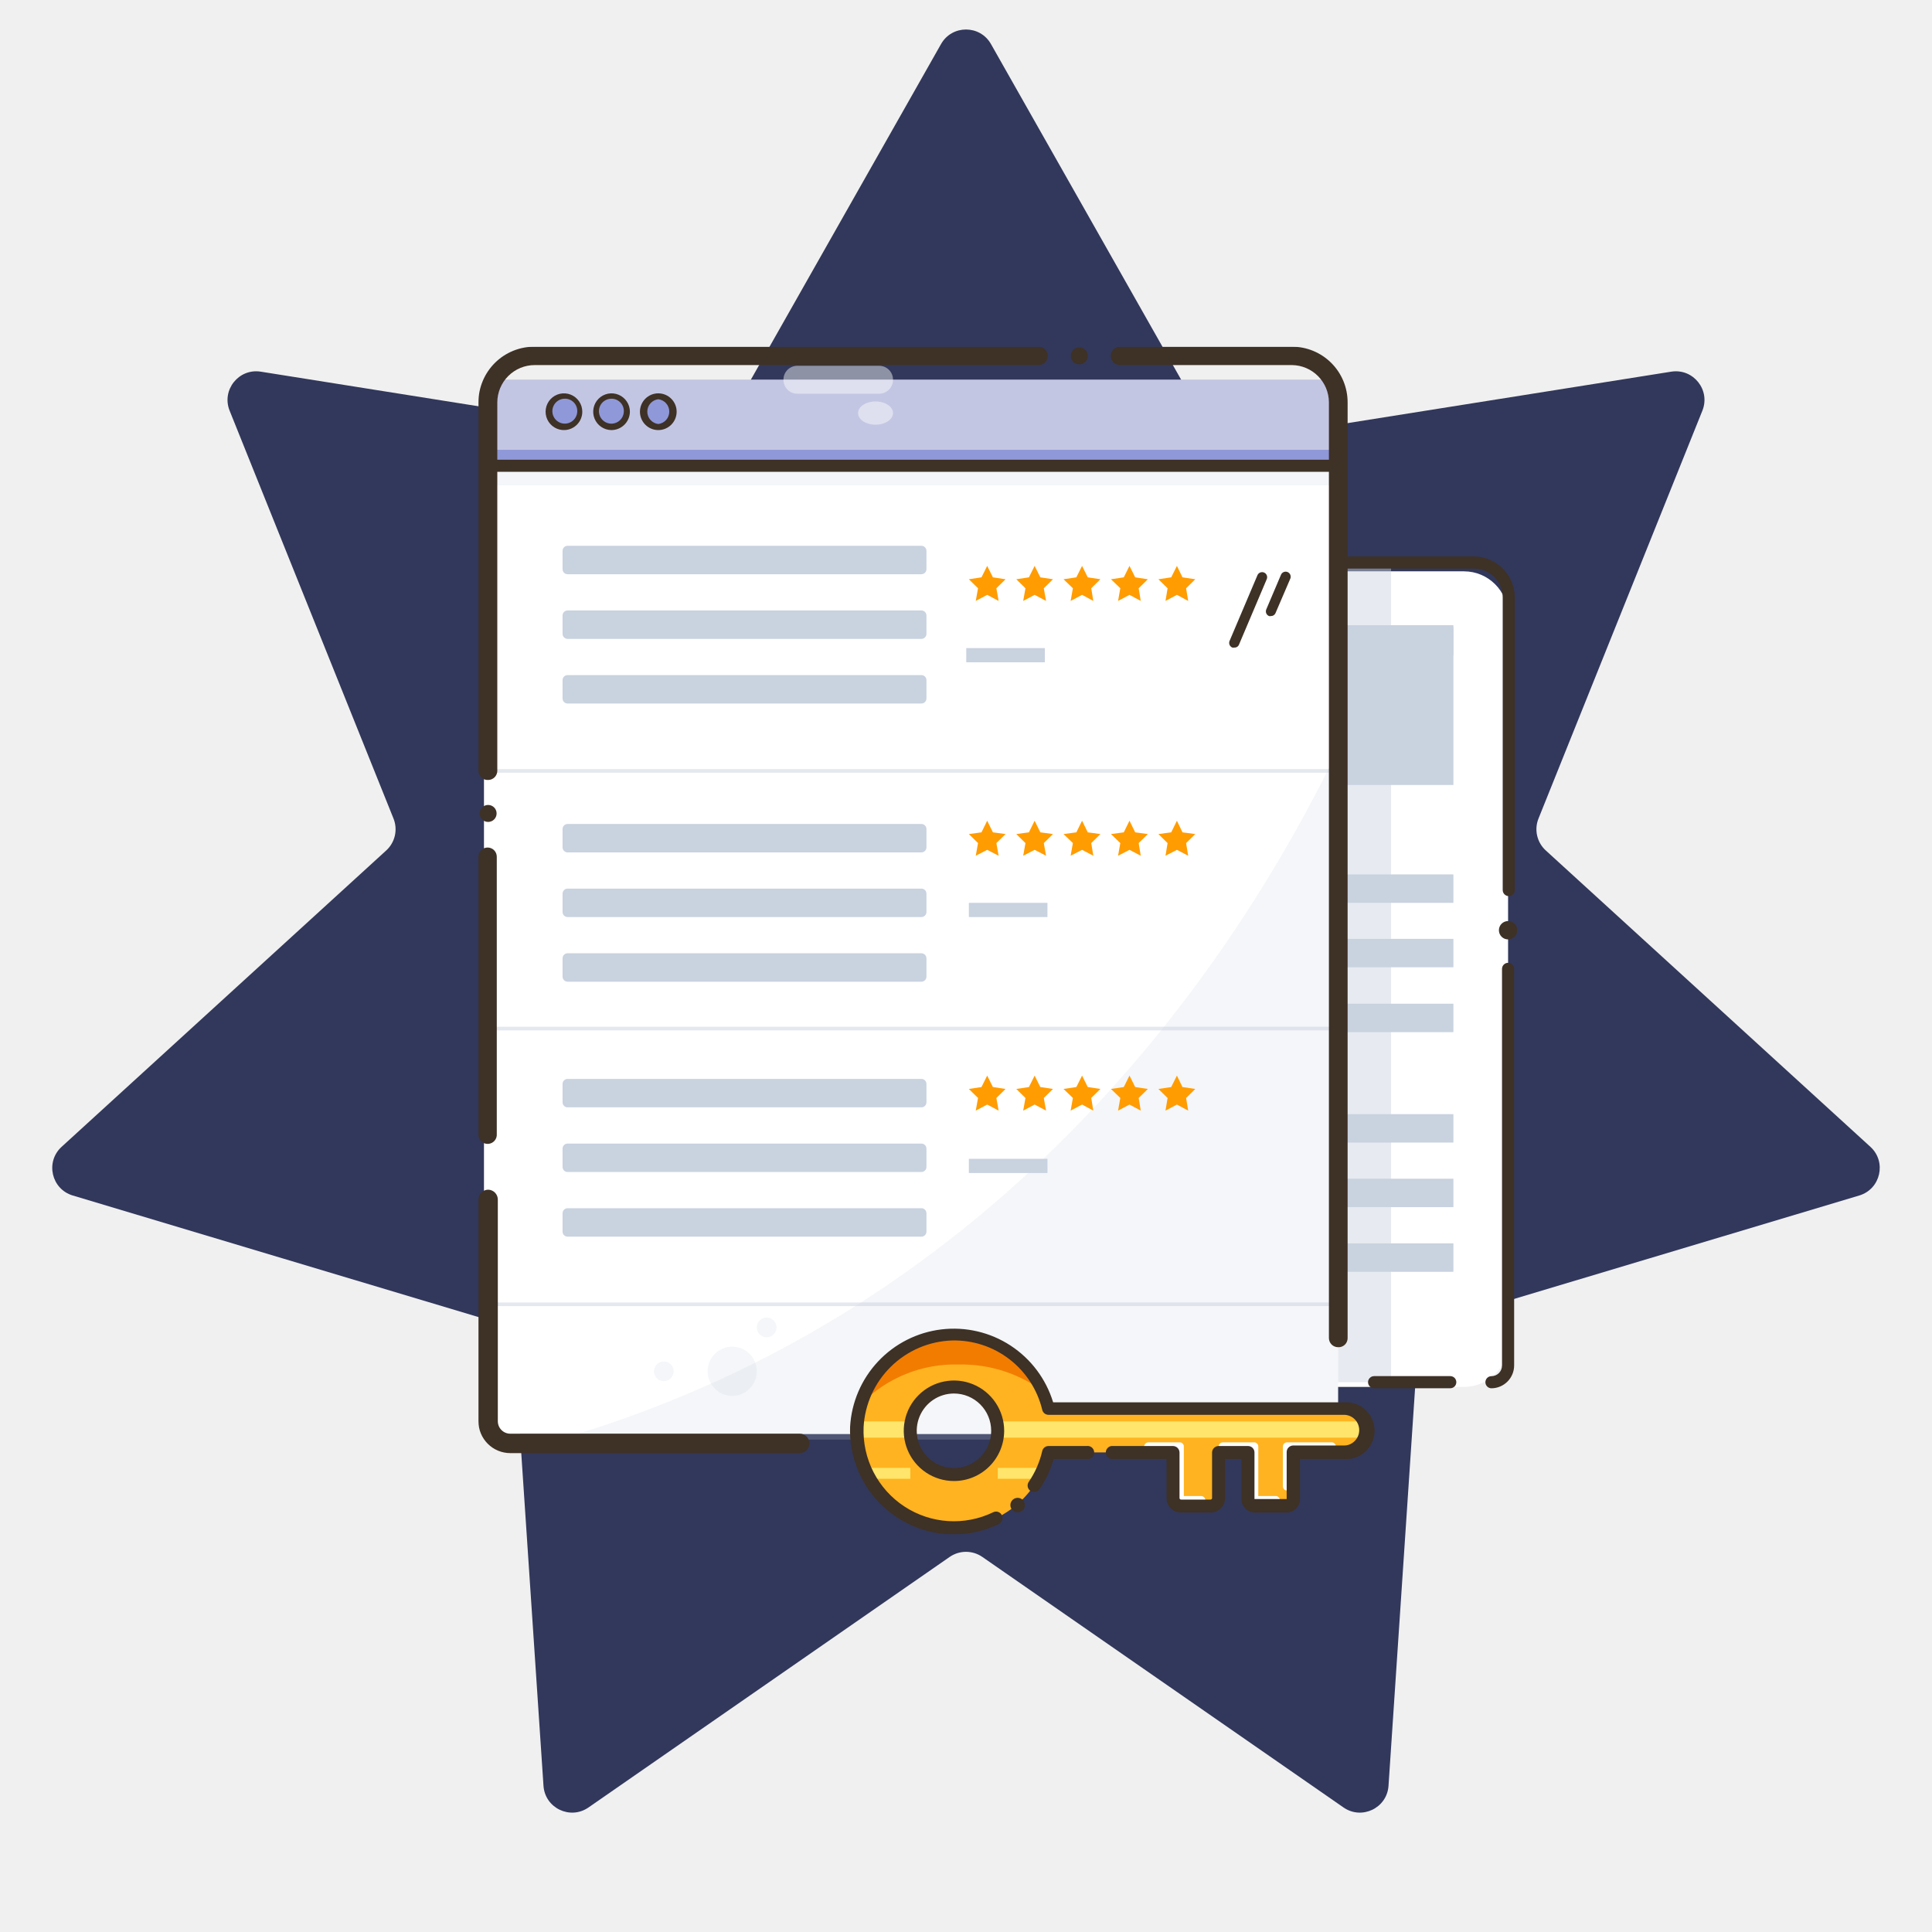
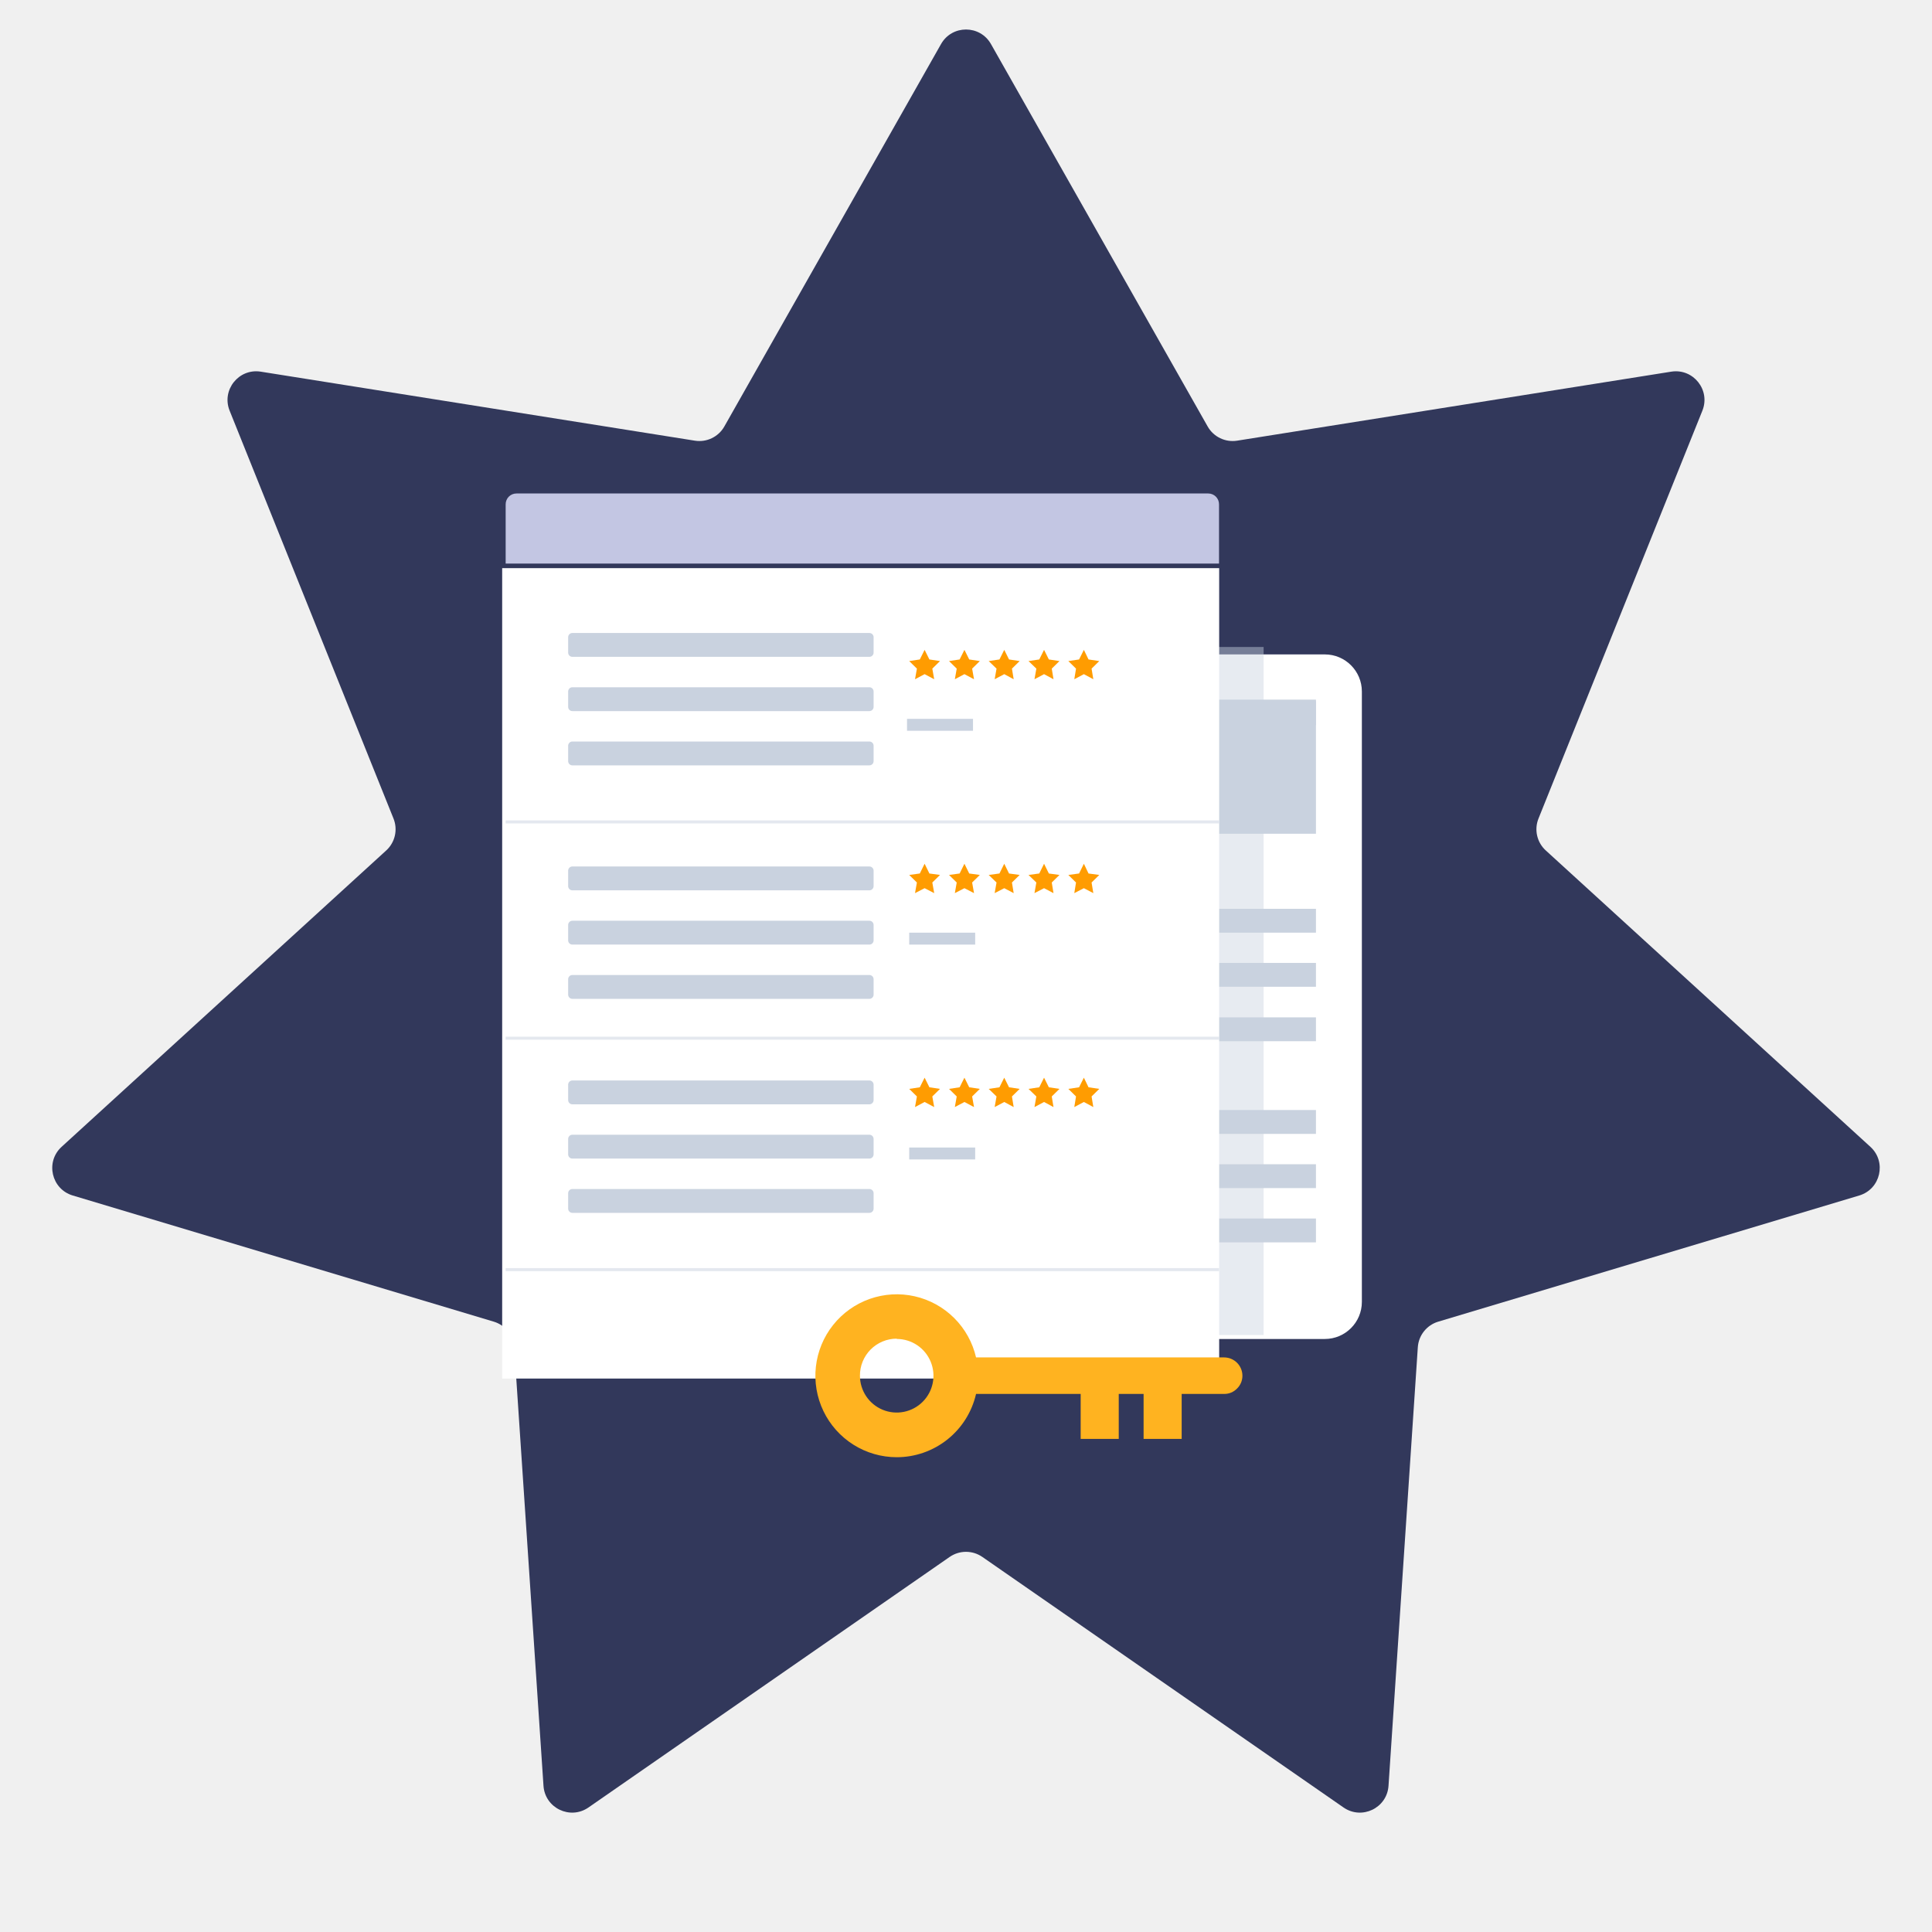
<svg xmlns="http://www.w3.org/2000/svg" width="404" height="404" viewBox="0 0 404 404" fill="none">
  <path d="M196.78 9.212C199.078 5.156 204.922 5.156 207.22 9.212L252.535 89.181C253.769 91.359 256.225 92.542 258.697 92.149L349.473 77.718C354.077 76.986 357.72 81.554 355.982 85.88L321.713 171.169C320.78 173.491 321.386 176.149 323.235 177.837L391.116 239.81C394.559 242.953 393.258 248.65 388.792 249.989L300.745 276.372C298.347 277.091 296.647 279.222 296.48 281.72L290.351 373.431C290.04 378.082 284.775 380.618 280.944 377.961L205.42 325.572C203.363 324.146 200.637 324.146 198.58 325.572L123.056 377.961C119.225 380.618 113.96 378.082 113.649 373.431L107.52 281.72C107.353 279.222 105.653 277.091 103.255 276.372L15.207 249.989C10.742 248.65 9.441 242.953 12.884 239.81L80.765 177.837C82.614 176.149 83.22 173.491 82.287 171.169L48.018 85.88C46.28 81.554 49.923 76.986 54.527 77.718L145.303 92.149C147.775 92.542 150.231 91.359 151.465 89.181L196.78 9.212Z" fill="#32385B" />
-   <g clip-path="url(#clip0_326_99)">
-     <mask id="mask0_326_99" style="mask-type:luminance" maskUnits="userSpaceOnUse" x="100" y="72" width="218" height="249">
-       <path d="M317.273 72.498H100.044V320.853H317.273V72.498Z" fill="white" />
-     </mask>
-     <g mask="url(#mask0_326_99)">
-       <path d="M306.124 119.47H278.504C273.406 119.47 269.273 123.607 269.273 128.711V280.775C269.273 285.879 273.406 290.017 278.504 290.017H306.124C311.222 290.017 315.355 285.879 315.355 280.775V128.711C315.355 123.607 311.222 119.47 306.124 119.47Z" fill="white" />
-       <path opacity="0.45" d="M290.885 186.11V117.615H156.949V289.032H290.885V186.11Z" fill="#C9D2DF" />
-       <path d="M227.827 238.919H303.917V232.976H227.827V238.919Z" fill="#C9D2DF" />
-       <path d="M227.827 252.424H303.917V246.481H227.827V252.424Z" fill="#C9D2DF" />
-       <path d="M227.827 265.945H303.917V260.002H227.827V265.945Z" fill="#C9D2DF" />
-       <path d="M227.827 188.792H303.917V182.848H227.827V188.792Z" fill="#C9D2DF" />
-       <path d="M227.827 202.268H303.917V196.325H227.827V202.268Z" fill="#C9D2DF" />
-       <path d="M227.827 215.83H303.917V209.887H227.827V215.83Z" fill="#C9D2DF" />
-       <path d="M227.827 137.08H303.917V131.137H227.827V137.08Z" fill="#C9D2DF" />
-       <path d="M227.827 164.147H303.917V130.734H227.827V164.147Z" fill="#C9D2DF" />
-       <path d="M311.879 290.304C311.543 290.304 311.221 290.17 310.983 289.933C310.745 289.694 310.612 289.372 310.612 289.036C310.612 288.699 310.745 288.376 310.983 288.139C311.221 287.901 311.543 287.767 311.879 287.767C312.172 287.767 312.462 287.709 312.733 287.596C313.002 287.482 313.248 287.316 313.453 287.107C313.659 286.897 313.82 286.65 313.93 286.377C314.038 286.105 314.092 285.814 314.087 285.52V202.603C314.087 202.266 314.22 201.943 314.458 201.706C314.695 201.467 315.018 201.334 315.354 201.334C315.69 201.334 316.012 201.467 316.25 201.706C316.487 201.943 316.621 202.266 316.621 202.603V285.52C316.621 286.783 316.123 287.994 315.234 288.89C314.346 289.786 313.14 290.294 311.879 290.304Z" fill="#3E3126" />
-       <path d="M303.265 290.297H287.337C287.001 290.297 286.679 290.163 286.441 289.925C286.204 289.688 286.07 289.364 286.07 289.028C286.07 288.692 286.204 288.369 286.441 288.131C286.679 287.894 287.001 287.76 287.337 287.76H303.265C303.601 287.76 303.923 287.894 304.161 288.131C304.398 288.369 304.531 288.692 304.531 289.028C304.531 289.364 304.398 289.688 304.161 289.925C303.923 290.163 303.601 290.297 303.265 290.297Z" fill="#3E3126" />
-       <path d="M270.178 290.309H184.893C183.633 290.3 182.427 289.791 181.538 288.895C180.65 287.999 180.151 286.787 180.151 285.525V124.944C180.161 122.669 181.068 120.49 182.675 118.882C184.281 117.273 186.458 116.365 188.731 116.355H308.187C310.459 116.365 312.635 117.273 314.242 118.882C315.849 120.49 316.756 122.669 316.765 124.944V186.118C316.765 186.455 316.632 186.777 316.395 187.015C316.157 187.253 315.835 187.387 315.499 187.387C315.163 187.387 314.841 187.253 314.603 187.015C314.365 186.777 314.232 186.455 314.232 186.118V124.944C314.232 123.339 313.595 121.8 312.462 120.665C311.327 119.53 309.79 118.892 308.187 118.892H188.731C187.127 118.892 185.59 119.53 184.456 120.665C183.322 121.8 182.686 123.339 182.686 124.944V285.525C182.68 285.818 182.734 286.11 182.843 286.382C182.952 286.654 183.113 286.903 183.319 287.112C183.525 287.321 183.77 287.487 184.04 287.6C184.311 287.714 184.601 287.772 184.893 287.772H270.178C270.514 287.772 270.836 287.906 271.074 288.143C271.311 288.382 271.445 288.704 271.445 289.04C271.445 289.377 271.311 289.7 271.074 289.937C270.836 290.175 270.514 290.309 270.178 290.309Z" fill="#3E3126" />
-       <path d="M279.808 97.981H101.204V299.875H279.808V97.981Z" fill="white" />
-       <path opacity="0.2" d="M279.808 156.715V295.733C279.808 296.431 279.669 297.122 279.402 297.766C279.134 298.41 278.741 298.995 278.247 299.487C277.752 299.978 277.166 300.368 276.52 300.632C275.875 300.895 275.184 301.028 274.486 301.024H116.841C211.392 273.554 259.5 198.826 279.808 156.715Z" fill="#C9D2DF" />
-       <path opacity="0.5" d="M279.771 160.82H102.071V161.581H279.771V160.82Z" fill="#C9D2DF" />
-       <path opacity="0.5" d="M279.771 214.699H102.071V215.46H279.771V214.699Z" fill="#C9D2DF" />
-       <path opacity="0.5" d="M279.771 272.359H102.071V273.119H279.771V272.359Z" fill="#C9D2DF" />
-       <path d="M104.786 79.377H277.092C277.803 79.377 278.484 79.66 278.987 80.163C279.489 80.666 279.771 81.348 279.771 82.059V96.845H102.072V82.095C102.067 81.737 102.134 81.381 102.268 81.049C102.403 80.717 102.603 80.416 102.856 80.162C103.109 79.909 103.41 79.709 103.742 79.574C104.073 79.439 104.429 79.372 104.786 79.377Z" fill="#C3C6E3" />
-       <path d="M118.072 89.311C119.852 89.311 121.294 87.867 121.294 86.086C121.294 84.304 119.852 82.86 118.072 82.86C116.293 82.86 114.851 84.304 114.851 86.086C114.851 87.867 116.293 89.311 118.072 89.311Z" fill="#57A8B2" />
-       <path d="M127.845 89.311C129.624 89.311 131.066 87.867 131.066 86.086C131.066 84.304 129.624 82.86 127.845 82.86C126.065 82.86 124.623 84.304 124.623 86.086C124.623 87.867 126.065 89.311 127.845 89.311Z" fill="#57A8B2" />
-       <path d="M137.654 89.311C139.434 89.311 140.876 87.867 140.876 86.086C140.876 84.304 139.434 82.86 137.654 82.86C135.875 82.86 134.433 84.304 134.433 86.086C134.433 87.867 135.875 89.311 137.654 89.311Z" fill="#57A8B2" />
-       <path opacity="0.2" d="M279.808 101.492H102.072C101.741 101.438 101.439 101.268 101.222 101.013C101.005 100.757 100.885 100.432 100.885 100.096C100.885 99.761 101.005 99.436 101.222 99.18C101.439 98.925 101.741 98.755 102.072 98.701H279.808C280.139 98.755 280.44 98.925 280.657 99.18C280.875 99.436 280.994 99.761 280.994 100.096C280.994 100.432 280.875 100.757 280.657 101.013C280.44 101.268 280.139 101.438 279.808 101.492Z" fill="#C9D2DF" />
-       <path d="M118.072 89.311C119.852 89.311 121.294 87.867 121.294 86.086C121.294 84.304 119.852 82.86 118.072 82.86C116.293 82.86 114.851 84.304 114.851 86.086C114.851 87.867 116.293 89.311 118.072 89.311Z" fill="#8F98D8" />
-       <path d="M127.845 89.311C129.624 89.311 131.066 87.867 131.066 86.086C131.066 84.304 129.624 82.86 127.845 82.86C126.065 82.86 124.623 84.304 124.623 86.086C124.623 87.867 126.065 89.311 127.845 89.311Z" fill="#8F98D8" />
-       <path d="M137.654 89.311C139.434 89.311 140.876 87.867 140.876 86.086C140.876 84.304 139.434 82.86 137.654 82.86C135.875 82.86 134.433 84.304 134.433 86.086C134.433 87.867 135.875 89.311 137.654 89.311Z" fill="#8F98D8" />
-       <path d="M118.143 89.928C117.376 89.971 116.614 89.784 115.955 89.389C115.297 88.994 114.771 88.41 114.447 87.713C114.123 87.016 114.015 86.238 114.138 85.479C114.261 84.72 114.608 84.016 115.135 83.456C115.662 82.897 116.344 82.509 117.094 82.342C117.843 82.176 118.626 82.238 119.34 82.521C120.054 82.805 120.666 83.296 121.098 83.931C121.53 84.567 121.762 85.317 121.763 86.086C121.765 87.069 121.39 88.014 120.717 88.728C120.044 89.443 119.123 89.872 118.143 89.928ZM118.143 83.368C117.626 83.361 117.119 83.508 116.685 83.79C116.252 84.073 115.912 84.478 115.71 84.954C115.507 85.43 115.45 85.956 115.546 86.464C115.643 86.972 115.888 87.441 116.251 87.809C116.614 88.178 117.078 88.43 117.585 88.534C118.092 88.637 118.617 88.588 119.096 88.391C119.574 88.195 119.983 87.861 120.271 87.431C120.559 87.001 120.713 86.495 120.713 85.978C120.718 85.637 120.655 85.298 120.528 84.982C120.401 84.665 120.213 84.377 119.973 84.135C119.734 83.892 119.449 83.699 119.135 83.567C118.821 83.436 118.484 83.368 118.143 83.368Z" fill="#3E3126" />
-       <path d="M127.844 89.934C127.087 89.927 126.349 89.695 125.722 89.269C125.096 88.842 124.61 88.24 124.325 87.537C124.04 86.835 123.97 86.064 124.122 85.321C124.274 84.578 124.642 83.897 125.18 83.363C125.718 82.83 126.402 82.468 127.145 82.322C127.888 82.177 128.658 82.255 129.357 82.547C130.056 82.839 130.653 83.331 131.073 83.962C131.493 84.593 131.718 85.334 131.718 86.092C131.708 87.114 131.296 88.091 130.57 88.811C129.845 89.53 128.865 89.934 127.844 89.934ZM127.844 83.374C127.329 83.374 126.825 83.527 126.396 83.814C125.968 84.101 125.634 84.508 125.436 84.985C125.239 85.462 125.188 85.986 125.288 86.493C125.389 86.999 125.637 87.464 126.001 87.829C126.366 88.194 126.83 88.442 127.336 88.543C127.841 88.643 128.365 88.592 128.842 88.394C129.318 88.197 129.725 87.862 130.011 87.433C130.298 87.004 130.451 86.5 130.451 85.984C130.455 85.64 130.391 85.298 130.262 84.979C130.133 84.66 129.941 84.371 129.698 84.128C129.455 83.884 129.166 83.692 128.847 83.563C128.529 83.433 128.188 83.369 127.844 83.374Z" fill="#3E3126" />
-       <path d="M137.655 89.934C136.637 89.934 135.661 89.529 134.942 88.809C134.222 88.088 133.818 87.111 133.818 86.092C133.818 85.074 134.222 84.097 134.942 83.376C135.661 82.656 136.637 82.251 137.655 82.251C138.673 82.251 139.649 82.656 140.368 83.376C141.088 84.097 141.492 85.074 141.492 86.092C141.492 87.111 141.088 88.088 140.368 88.809C139.649 89.529 138.673 89.934 137.655 89.934ZM137.655 83.483C137.021 83.558 136.437 83.864 136.013 84.341C135.589 84.819 135.355 85.435 135.355 86.074C135.355 86.713 135.589 87.33 136.013 87.807C136.437 88.285 137.021 88.59 137.655 88.665C138.289 88.59 138.873 88.285 139.297 87.807C139.721 87.33 139.955 86.713 139.955 86.074C139.955 85.435 139.721 84.819 139.297 84.341C138.873 83.864 138.289 83.558 137.655 83.483Z" fill="#3E3126" />
-       <path d="M218.487 135.521H202.053V138.493H218.487V135.521Z" fill="#C9D2DF" />
-       <path d="M219.029 188.792H202.595V191.764H219.029V188.792Z" fill="#C9D2DF" />
-       <path d="M219.029 242.317H202.595V245.289H219.029V242.317Z" fill="#C9D2DF" />
-       <path d="M192.677 172.301H118.687C118.108 172.301 117.638 172.772 117.638 173.352V177.194C117.638 177.774 118.108 178.244 118.687 178.244H192.677C193.257 178.244 193.728 177.774 193.728 177.194V173.352C193.728 172.772 193.257 172.301 192.677 172.301Z" fill="#C9D2DF" />
-       <path d="M192.677 185.819H118.687C118.108 185.819 117.638 186.289 117.638 186.869V190.711C117.638 191.291 118.108 191.762 118.687 191.762H192.677C193.257 191.762 193.728 191.291 193.728 190.711V186.869C193.728 186.289 193.257 185.819 192.677 185.819Z" fill="#C9D2DF" />
-       <path d="M192.677 199.339H118.687C118.108 199.339 117.638 199.81 117.638 200.39V204.231C117.638 204.812 118.108 205.283 118.687 205.283H192.677C193.257 205.283 193.728 204.812 193.728 204.231V200.39C193.728 199.81 193.257 199.339 192.677 199.339Z" fill="#C9D2DF" />
-       <path d="M192.677 114.132H118.687C118.108 114.132 117.638 114.602 117.638 115.183V119.024C117.638 119.605 118.108 120.075 118.687 120.075H192.677C193.257 120.075 193.728 119.605 193.728 119.024V115.183C193.728 114.602 193.257 114.132 192.677 114.132Z" fill="#C9D2DF" />
-       <path d="M192.677 127.652H118.687C118.108 127.652 117.638 128.123 117.638 128.703V132.545C117.638 133.125 118.108 133.596 118.687 133.596H192.677C193.257 133.596 193.728 133.125 193.728 132.545V128.703C193.728 128.123 193.257 127.652 192.677 127.652Z" fill="#C9D2DF" />
-       <path d="M192.677 141.17H118.687C118.108 141.17 117.638 141.64 117.638 142.221V146.062C117.638 146.643 118.108 147.113 118.687 147.113H192.677C193.257 147.113 193.728 146.643 193.728 146.062V142.221C193.728 141.64 193.257 141.17 192.677 141.17Z" fill="#C9D2DF" />
-       <path d="M192.677 225.612H118.687C118.108 225.612 117.638 226.083 117.638 226.664V230.505C117.638 231.086 118.108 231.556 118.687 231.556H192.677C193.257 231.556 193.728 231.086 193.728 230.505V226.664C193.728 226.083 193.257 225.612 192.677 225.612Z" fill="#C9D2DF" />
-       <path d="M192.677 239.133H118.687C118.108 239.133 117.638 239.603 117.638 240.184V244.025C117.638 244.606 118.108 245.076 118.687 245.076H192.677C193.257 245.076 193.728 244.606 193.728 244.025V240.184C193.728 239.603 193.257 239.133 192.677 239.133Z" fill="#C9D2DF" />
-       <path d="M192.677 252.653H118.687C118.108 252.653 117.638 253.124 117.638 253.704V257.546C117.638 258.126 118.108 258.597 118.687 258.597H192.677C193.257 258.597 193.728 258.126 193.728 257.546V253.704C193.728 253.124 193.257 252.653 192.677 252.653Z" fill="#C9D2DF" />
-       <path d="M206.432 118.336L207.626 120.728L210.269 121.126L208.351 123.011L208.821 125.657L206.432 124.388L204.043 125.657L204.514 123.011L202.595 121.126L205.237 120.728L206.432 118.336Z" fill="#FF9C01" />
-       <path d="M216.352 118.336L217.546 120.728L220.189 121.126L218.27 123.011L218.741 125.657L216.352 124.388L213.963 125.657L214.433 123.011L212.515 121.126L215.157 120.728L216.352 118.336Z" fill="#FF9C01" />
-       <path d="M226.27 118.336L227.464 120.728L230.107 121.126L228.188 123.011L228.623 125.657L226.27 124.388L223.881 125.657L224.351 123.011L222.396 121.126L225.075 120.728L226.27 118.336Z" fill="#FF9C01" />
-       <path d="M236.188 118.336L237.382 120.728L240.025 121.126L238.106 123.011L238.541 125.657L236.188 124.388L233.799 125.657L234.269 123.011L232.314 121.126L234.993 120.728L236.188 118.336Z" fill="#FF9C01" />
-       <path d="M246.107 118.336L247.265 120.728L249.944 121.126L248.025 123.011L248.46 125.657L246.107 124.388L243.718 125.657L244.152 123.011L242.234 121.126L244.912 120.728L246.107 118.336Z" fill="#FF9C01" />
-       <path d="M206.432 171.621L207.626 174.05L210.269 174.412L208.351 176.296L208.821 178.942L206.432 177.71L204.043 178.942L204.514 176.296L202.595 174.412L205.237 174.05L206.432 171.621Z" fill="#FF9C01" />
-       <path d="M216.352 171.621L217.546 174.05L220.189 174.412L218.27 176.296L218.741 178.942L216.352 177.71L213.963 178.942L214.433 176.296L212.515 174.412L215.157 174.05L216.352 171.621Z" fill="#FF9C01" />
-       <path d="M226.27 171.621L227.464 174.05L230.107 174.412L228.188 176.296L228.623 178.942L226.27 177.71L223.881 178.942L224.351 176.296L222.396 174.412L225.075 174.05L226.27 171.621Z" fill="#FF9C01" />
-       <path d="M236.188 171.621L237.382 174.05L240.025 174.412L238.106 176.296L238.541 178.942L236.188 177.71L233.799 178.942L234.269 176.296L232.314 174.412L234.993 174.05L236.188 171.621Z" fill="#FF9C01" />
-       <path d="M246.107 171.621L247.265 174.05L249.944 174.412L248.025 176.296L248.46 178.942L246.107 177.71L243.718 178.942L244.152 176.296L242.234 174.412L244.912 174.05L246.107 171.621Z" fill="#FF9C01" />
-       <path d="M206.432 224.921L207.626 227.313L210.269 227.711L208.351 229.596L208.821 232.241L206.432 230.973L204.043 232.241L204.514 229.596L202.595 227.711L205.237 227.313L206.432 224.921Z" fill="#FF9C01" />
-       <path d="M216.352 224.921L217.546 227.313L220.189 227.711L218.27 229.596L218.741 232.241L216.352 230.973L213.963 232.241L214.433 229.596L212.515 227.711L215.157 227.313L216.352 224.921Z" fill="#FF9C01" />
-       <path d="M226.27 224.921L227.464 227.313L230.107 227.711L228.188 229.596L228.623 232.241L226.27 230.973L223.881 232.241L224.351 229.596L222.396 227.711L225.075 227.313L226.27 224.921Z" fill="#FF9C01" />
-       <path d="M236.188 224.921L237.382 227.313L240.025 227.711L238.106 229.596L238.541 232.241L236.188 230.973L233.799 232.241L234.269 229.596L232.314 227.711L234.993 227.313L236.188 224.921Z" fill="#FF9C01" />
-       <path d="M246.107 224.921L247.265 227.313L249.944 227.711L248.025 229.596L248.46 232.241L246.107 230.973L243.718 232.241L244.152 229.596L242.234 227.711L244.912 227.313L246.107 224.921Z" fill="#FF9C01" />
-       <path opacity="0.45" d="M183.844 76.491H166.723C165.123 76.491 163.827 77.789 163.827 79.39V79.427C163.827 81.028 165.123 82.326 166.723 82.326H183.844C185.444 82.326 186.741 81.028 186.741 79.427V79.39C186.741 77.789 185.444 76.491 183.844 76.491Z" fill="white" />
-       <path opacity="0.45" d="M183.085 88.806C185.104 88.806 186.741 87.719 186.741 86.378C186.741 85.037 185.104 83.95 183.085 83.95C181.065 83.95 179.428 85.037 179.428 86.378C179.428 87.719 181.065 88.806 183.085 88.806Z" fill="white" />
-       <path d="M315.355 196.442C316.415 196.442 317.273 195.582 317.273 194.522C317.273 193.46 316.415 192.601 315.355 192.601C314.295 192.601 313.436 193.46 313.436 194.522C313.436 195.582 314.295 196.442 315.355 196.442Z" fill="#3E3126" />
-       <path d="M279.772 94.058H101.204V96.848H279.772V94.058Z" fill="#8F98D8" />
-       <path d="M279.807 98.663H102.071C101.735 98.663 101.413 98.529 101.175 98.291C100.938 98.053 100.804 97.731 100.804 97.394C100.804 97.058 100.938 96.735 101.175 96.498C101.413 96.26 101.735 96.126 102.071 96.126H279.807C280.143 96.126 280.465 96.26 280.703 96.498C280.941 96.735 281.074 97.058 281.074 97.394C281.074 97.731 280.941 98.053 280.703 98.291C280.465 98.529 280.143 98.663 279.807 98.663Z" fill="#3E3126" />
-       <path d="M102.071 239.197C101.798 239.213 101.524 239.171 101.268 239.072C101.012 238.973 100.781 238.821 100.589 238.625C100.396 238.43 100.249 238.195 100.155 237.937C100.061 237.68 100.023 237.404 100.044 237.131V179.147C100.044 178.637 100.246 178.148 100.606 177.788C100.966 177.428 101.454 177.226 101.963 177.226C102.472 177.226 102.96 177.428 103.319 177.788C103.679 178.148 103.881 178.637 103.881 179.147V237.131C103.901 237.386 103.87 237.643 103.789 237.886C103.708 238.129 103.579 238.353 103.411 238.545C103.242 238.738 103.037 238.895 102.807 239.006C102.577 239.118 102.327 239.183 102.071 239.197Z" fill="#3E3126" />
-       <path d="M167.229 303.859H106.705C105.83 303.859 104.964 303.687 104.156 303.352C103.348 303.017 102.613 302.526 101.995 301.906C101.376 301.287 100.886 300.552 100.551 299.743C100.216 298.934 100.044 298.067 100.044 297.191V250.84C100.044 250.298 100.256 249.778 100.635 249.392C101.015 249.006 101.53 248.784 102.071 248.774C102.612 248.784 103.128 249.006 103.507 249.392C103.886 249.778 104.098 250.298 104.098 250.84V297.191C104.098 297.883 104.373 298.547 104.862 299.036C105.35 299.526 106.013 299.8 106.705 299.8H167.229C167.767 299.8 168.282 300.014 168.662 300.395C169.042 300.775 169.256 301.292 169.256 301.83C169.256 302.368 169.042 302.884 168.662 303.265C168.282 303.646 167.767 303.859 167.229 303.859Z" fill="#3E3126" />
-       <path d="M275.175 303.495H222.397C221.955 303.495 221.532 303.319 221.22 303.007C220.907 302.694 220.732 302.27 220.732 301.828C220.732 301.386 220.907 300.962 221.22 300.649C221.532 300.337 221.955 300.161 222.397 300.161H275.175C275.616 300.161 276.04 300.337 276.352 300.649C276.664 300.962 276.84 301.386 276.84 301.828C276.84 302.27 276.664 302.694 276.352 303.007C276.04 303.319 275.616 303.495 275.175 303.495Z" fill="#3E3126" />
-       <path d="M279.808 281.714C279.299 281.714 278.811 281.511 278.451 281.151C278.092 280.79 277.889 280.302 277.889 279.793V84.095C277.871 82.05 277.053 80.094 275.613 78.644C274.172 77.195 272.221 76.368 270.179 76.34H234.198C233.688 76.34 233.201 76.137 232.841 75.777C232.481 75.417 232.279 74.928 232.279 74.419C232.279 73.909 232.481 73.421 232.841 73.061C233.201 72.7 233.688 72.498 234.198 72.498L270.179 72.498C273.261 72.498 276.216 73.724 278.396 75.905C280.575 78.087 281.799 81.046 281.799 84.131V279.829C281.799 280.086 281.747 280.34 281.646 280.576C281.544 280.812 281.396 281.025 281.209 281.201C281.024 281.378 280.803 281.514 280.561 281.603C280.321 281.69 280.064 281.728 279.808 281.714Z" fill="#3E3126" />
-       <path d="M102.071 163.1C101.81 163.114 101.549 163.076 101.303 162.986C101.058 162.896 100.834 162.757 100.644 162.577C100.454 162.397 100.303 162.18 100.2 161.939C100.097 161.699 100.044 161.44 100.044 161.179V84.132C100.049 82.593 100.357 81.071 100.952 79.652C101.547 78.233 102.416 76.946 103.509 75.865C104.602 74.784 105.899 73.93 107.323 73.352C108.747 72.774 110.272 72.484 111.809 72.499H217.183C217.692 72.499 218.18 72.701 218.54 73.061C218.9 73.421 219.102 73.91 219.102 74.419C219.102 74.929 218.9 75.417 218.54 75.778C218.18 76.138 217.692 76.34 217.183 76.34H111.809C109.741 76.34 107.758 77.16 106.292 78.62C104.827 80.08 103.999 82.062 103.99 84.132V161.179C103.99 161.688 103.787 162.176 103.428 162.537C103.068 162.897 102.58 163.1 102.071 163.1Z" fill="#3E3126" />
-       <path opacity="0.2" d="M153.112 291.894C155.951 291.894 158.253 289.59 158.253 286.748C158.253 283.906 155.951 281.602 153.112 281.602C150.274 281.602 147.972 283.906 147.972 286.748C147.972 289.59 150.274 291.894 153.112 291.894Z" fill="#C9D2DF" />
-       <path opacity="0.2" d="M160.315 279.645C161.455 279.645 162.379 278.72 162.379 277.579C162.379 276.439 161.455 275.514 160.315 275.514C159.176 275.514 158.252 276.439 158.252 277.579C158.252 278.72 159.176 279.645 160.315 279.645Z" fill="#C9D2DF" />
-       <path opacity="0.2" d="M138.813 288.818C139.953 288.818 140.877 287.893 140.877 286.752C140.877 285.611 139.953 284.687 138.813 284.687C137.674 284.687 136.75 285.611 136.75 286.752C136.75 287.893 137.674 288.818 138.813 288.818Z" fill="#C9D2DF" />
-       <path d="M199.482 319.472C204.072 319.473 208.527 317.914 212.118 315.05C215.708 312.187 218.222 308.187 219.246 303.707H245.309V314.906H254.793V303.707H260.983V314.906H270.467V303.707H281.038C281.638 303.717 282.233 303.603 282.787 303.372C283.341 303.141 283.842 302.799 284.259 302.366C284.685 301.952 285.023 301.457 285.253 300.908C285.483 300.361 285.601 299.772 285.598 299.177C285.598 297.966 285.118 296.805 284.263 295.949C283.407 295.092 282.247 294.611 281.038 294.611H219.246C218.388 290.891 216.5 287.49 213.798 284.796C211.096 282.103 207.689 280.227 203.971 279.384C200.252 278.541 196.371 278.765 192.773 280.031C189.176 281.297 186.008 283.553 183.634 286.539C181.259 289.526 179.774 293.123 179.349 296.916C178.925 300.71 179.577 304.547 181.232 307.986C182.887 311.425 185.477 314.327 188.705 316.359C191.933 318.391 195.669 319.469 199.482 319.472ZM199.482 290.009C201.293 290.009 203.063 290.546 204.57 291.554C206.076 292.562 207.25 293.993 207.943 295.669C208.636 297.344 208.818 299.188 208.464 300.966C208.11 302.745 207.238 304.379 205.957 305.661C204.676 306.943 203.045 307.817 201.268 308.17C199.491 308.524 197.65 308.342 195.977 307.649C194.304 306.954 192.873 305.779 191.867 304.271C190.861 302.764 190.324 300.991 190.324 299.177C190.314 297.968 190.544 296.768 190.999 295.646C191.455 294.526 192.128 293.507 192.98 292.647C193.831 291.788 194.844 291.107 195.96 290.641C197.076 290.176 198.273 289.936 199.482 289.936V290.009Z" fill="#FFB320" />
-       <path d="M208.605 300.627H285.31V298.344H208.605V300.627Z" fill="#FFE56B" />
-       <path d="M179.066 300.627H190.36V298.344H179.066V300.627Z" fill="#FFE56B" />
-       <path d="M208.605 299.511H285.31V297.227H208.605V299.511Z" fill="#FFE56B" />
-       <path d="M179.066 299.511H190.36V297.227H179.066V299.511Z" fill="#FFE56B" />
-       <path d="M208.64 306.94H218.233L217.111 309.223H208.64V306.94Z" fill="#FFE56B" />
-       <path d="M180.731 306.94H190.36V309.223H181.383L180.731 306.94Z" fill="#FFE56B" />
-       <path d="M180.081 293.561C181.106 289.311 183.476 285.507 186.836 282.714C190.195 279.921 194.366 278.289 198.727 278.061C203.088 277.833 207.406 279.021 211.039 281.448C214.671 283.875 217.423 287.412 218.885 291.532C213.674 287.392 207.184 285.2 200.533 285.335C196.741 285.218 192.967 285.889 189.446 287.305C185.927 288.72 182.738 290.851 180.081 293.561Z" fill="#F27C00" />
-       <path d="M269.129 311.68C268.899 311.68 268.678 311.588 268.515 311.425C268.352 311.263 268.261 311.041 268.261 310.81V302.475C268.261 302.361 268.283 302.248 268.327 302.143C268.37 302.037 268.435 301.941 268.515 301.86C268.596 301.78 268.692 301.715 268.797 301.672C268.902 301.628 269.015 301.606 269.129 301.606H278.469C278.699 301.606 278.92 301.697 279.083 301.86C279.246 302.023 279.338 302.245 279.338 302.475C279.338 302.706 279.246 302.927 279.083 303.09C278.92 303.253 278.699 303.345 278.469 303.345H270.179V310.955C270.135 311.191 270 311.398 269.803 311.534C269.607 311.67 269.364 311.722 269.129 311.68Z" fill="white" />
-       <path d="M266.559 314.579H262.323C262.093 314.579 261.872 314.488 261.709 314.325C261.547 314.161 261.455 313.94 261.455 313.71V303.345H255.7C255.469 303.345 255.248 303.253 255.085 303.09C254.922 302.927 254.831 302.706 254.831 302.475C254.831 302.245 254.922 302.023 255.085 301.86C255.248 301.697 255.469 301.606 255.7 301.606H262.252C262.365 301.606 262.479 301.628 262.584 301.672C262.689 301.715 262.785 301.78 262.866 301.86C262.946 301.941 263.01 302.037 263.054 302.143C263.097 302.248 263.12 302.361 263.12 302.475V312.84H266.74C266.857 312.835 266.974 312.854 267.084 312.895C267.193 312.937 267.293 313 267.378 313.081C267.463 313.162 267.53 313.26 267.576 313.368C267.621 313.476 267.645 313.592 267.645 313.71C267.642 313.843 267.611 313.973 267.552 314.092C267.493 314.212 267.409 314.316 267.305 314.399C267.202 314.482 267.081 314.542 266.952 314.572C266.824 314.604 266.689 314.606 266.559 314.579Z" fill="white" />
-       <path d="M251.101 314.579H246.685C246.454 314.579 246.233 314.488 246.071 314.325C245.908 314.161 245.816 313.94 245.816 313.71V303.345H240.133C239.902 303.345 239.681 303.253 239.519 303.09C239.356 302.927 239.264 302.706 239.264 302.475C239.264 302.245 239.356 302.023 239.519 301.86C239.681 301.697 239.902 301.606 240.133 301.606H246.685C246.915 301.606 247.136 301.697 247.299 301.86C247.462 302.023 247.553 302.245 247.553 302.475V312.84H251.173C251.404 312.84 251.625 312.931 251.788 313.095C251.951 313.258 252.042 313.479 252.042 313.71C252.043 313.83 252.018 313.95 251.97 314.06C251.922 314.17 251.851 314.27 251.763 314.352C251.674 314.434 251.57 314.496 251.456 314.535C251.342 314.575 251.221 314.59 251.101 314.579Z" fill="white" />
-       <path d="M199.482 320.86C196.565 320.861 193.677 320.275 190.991 319.135C188.305 317.995 185.876 316.324 183.849 314.224C181.822 312.124 180.238 309.636 179.192 306.909C178.147 304.183 177.66 301.273 177.763 298.354C178.051 293.256 180.121 288.421 183.612 284.699C187.103 280.976 191.791 278.602 196.856 277.992C201.919 277.383 207.036 278.577 211.309 281.365C215.581 284.155 218.737 288.36 220.223 293.244H281.038C281.854 293.18 282.674 293.286 283.448 293.554C284.221 293.824 284.931 294.25 285.532 294.806C286.133 295.363 286.612 296.038 286.94 296.788C287.269 297.539 287.438 298.35 287.438 299.17C287.438 299.989 287.269 300.8 286.94 301.551C286.612 302.302 286.133 302.977 285.532 303.533C284.931 304.09 284.221 304.516 283.448 304.784C282.674 305.053 281.854 305.158 281.038 305.095H271.843V313.466C271.843 314.209 271.551 314.923 271.029 315.452C270.507 315.982 269.799 316.283 269.056 316.293H262.432C261.682 316.293 260.965 315.995 260.435 315.465C259.905 314.935 259.608 314.216 259.608 313.466V305.095H256.17V313.285C256.17 314.083 255.853 314.848 255.289 315.412C254.726 315.976 253.962 316.293 253.165 316.293H246.939C246.142 316.293 245.377 315.976 244.814 315.412C244.251 314.848 243.934 314.083 243.934 313.285V305.095H232.387C232.064 305.042 231.772 304.876 231.561 304.627C231.35 304.378 231.234 304.063 231.234 303.736C231.234 303.409 231.35 303.093 231.561 302.844C231.772 302.595 232.064 302.43 232.387 302.377H245.31C245.668 302.386 246.009 302.536 246.259 302.793C246.509 303.05 246.649 303.395 246.649 303.754V313.285C246.657 313.36 246.69 313.429 246.742 313.481C246.796 313.534 246.864 313.567 246.939 313.575H253.165C253.239 313.567 253.308 313.534 253.361 313.481C253.413 313.429 253.446 313.36 253.455 313.285V303.754C253.454 303.395 253.594 303.05 253.844 302.793C254.094 302.536 254.435 302.386 254.793 302.377H260.984C261.163 302.377 261.34 302.413 261.505 302.482C261.67 302.552 261.819 302.654 261.944 302.782C262.069 302.911 262.166 303.063 262.232 303.229C262.297 303.397 262.328 303.574 262.323 303.754V313.466H269.056V303.645C269.056 303.286 269.196 302.941 269.446 302.684C269.696 302.427 270.037 302.278 270.396 302.268H281.038C281.456 302.272 281.871 302.191 282.257 302.029C282.643 301.867 282.992 301.627 283.282 301.326C283.58 301.033 283.817 300.683 283.978 300.297C284.14 299.911 284.223 299.497 284.223 299.079C284.228 298.657 284.149 298.238 283.991 297.847C283.833 297.456 283.599 297.1 283.303 296.8C283.007 296.5 282.654 296.262 282.265 296.1C281.876 295.937 281.459 295.853 281.038 295.853H219.247C218.942 295.852 218.647 295.748 218.411 295.557C218.174 295.366 218.009 295.1 217.943 294.802C216.927 290.593 214.502 286.858 211.07 284.221C207.639 281.583 203.408 280.202 199.083 280.306C194.295 280.462 189.739 282.41 186.314 285.765C182.89 289.119 180.846 293.637 180.586 298.426C180.454 301.693 181.169 304.938 182.662 307.845C184.156 310.752 186.377 313.222 189.107 315.014C191.838 316.806 194.986 317.86 198.244 318.071C201.502 318.282 204.76 317.645 207.699 316.221C207.86 316.141 208.036 316.096 208.215 316.086C208.394 316.076 208.573 316.102 208.742 316.163C208.911 316.224 209.066 316.318 209.198 316.44C209.329 316.562 209.435 316.709 209.509 316.873C209.661 317.196 209.682 317.566 209.567 317.903C209.452 318.241 209.211 318.522 208.893 318.685C205.959 320.107 202.742 320.851 199.482 320.86ZM216.242 311.98C215.973 311.982 215.709 311.906 215.482 311.763C215.333 311.665 215.205 311.537 215.105 311.389C215.006 311.239 214.938 311.073 214.905 310.897C214.871 310.721 214.872 310.541 214.909 310.366C214.947 310.191 215.018 310.025 215.12 309.878C216.453 307.922 217.41 305.735 217.943 303.427C218.009 303.13 218.174 302.864 218.411 302.674C218.647 302.482 218.942 302.378 219.247 302.377H227.21C227.407 302.344 227.609 302.356 227.801 302.409C227.993 302.462 228.171 302.557 228.323 302.686C228.475 302.815 228.597 302.977 228.681 303.157C228.764 303.339 228.808 303.536 228.808 303.736C228.808 303.935 228.764 304.132 228.681 304.314C228.597 304.495 228.475 304.656 228.323 304.786C228.171 304.915 227.993 305.009 227.801 305.062C227.609 305.116 227.407 305.127 227.21 305.095H220.332C219.688 307.343 218.686 309.472 217.364 311.401C217.241 311.584 217.074 311.734 216.878 311.836C216.682 311.937 216.463 311.987 216.242 311.98ZM199.482 309.697C197.405 309.697 195.376 309.081 193.65 307.926C191.923 306.772 190.578 305.13 189.784 303.209C188.989 301.289 188.781 299.176 189.186 297.137C189.591 295.099 190.591 293.226 192.059 291.756C193.527 290.287 195.398 289.285 197.434 288.88C199.47 288.475 201.581 288.682 203.499 289.478C205.417 290.273 207.057 291.62 208.21 293.349C209.364 295.077 209.98 297.109 209.98 299.188C209.98 301.975 208.873 304.648 206.905 306.619C204.937 308.59 202.266 309.697 199.482 309.697ZM199.482 291.396C197.943 291.396 196.438 291.853 195.158 292.709C193.878 293.565 192.881 294.782 192.292 296.206C191.703 297.63 191.549 299.196 191.849 300.708C192.149 302.219 192.89 303.607 193.979 304.697C195.067 305.787 196.454 306.529 197.964 306.829C199.473 307.13 201.038 306.976 202.461 306.386C203.882 305.797 205.098 304.798 205.953 303.517C206.808 302.235 207.265 300.729 207.265 299.188C207.265 297.121 206.445 295.139 204.985 293.678C203.526 292.217 201.546 291.396 199.482 291.396Z" fill="#3E3126" />
-       <path d="M212.803 316.257C213.643 316.257 214.323 315.575 214.323 314.735C214.323 313.894 213.643 313.213 212.803 313.213C211.963 313.213 211.282 313.894 211.282 314.735C211.282 315.575 211.963 316.257 212.803 316.257Z" fill="#3E3126" />
-       <path d="M102.072 171.874C103.052 171.874 103.846 171.079 103.846 170.098C103.846 169.118 103.052 168.323 102.072 168.323C101.092 168.323 100.298 169.118 100.298 170.098C100.298 171.079 101.092 171.874 102.072 171.874Z" fill="#3E3126" />
-       <path d="M225.69 76.19C226.67 76.19 227.464 75.395 227.464 74.414C227.464 73.434 226.67 72.639 225.69 72.639C224.711 72.639 223.917 73.434 223.917 74.414C223.917 75.395 224.711 76.19 225.69 76.19Z" fill="#3E3126" />
-       <path d="M258.125 135.41C257.982 135.445 257.833 135.445 257.69 135.41C257.561 135.358 257.445 135.281 257.345 135.184C257.246 135.086 257.167 134.97 257.113 134.842C257.059 134.714 257.032 134.577 257.032 134.438C257.031 134.299 257.058 134.161 257.111 134.033L262.939 120.298C263.044 120.038 263.249 119.831 263.507 119.722C263.765 119.614 264.056 119.612 264.315 119.718C264.574 119.823 264.781 120.028 264.889 120.286C264.998 120.545 265 120.835 264.894 121.095L259.102 134.757C259.032 134.958 258.899 135.129 258.722 135.247C258.546 135.365 258.336 135.422 258.125 135.41Z" fill="#3E3126" />
-       <path d="M265.763 128.823C265.632 128.855 265.496 128.855 265.365 128.823C265.236 128.771 265.119 128.695 265.02 128.597C264.921 128.5 264.842 128.384 264.788 128.256C264.735 128.128 264.707 127.99 264.706 127.851C264.705 127.712 264.733 127.575 264.785 127.446L267.863 120.198C267.915 120.069 267.992 119.953 268.089 119.854C268.187 119.755 268.303 119.677 268.431 119.623C268.558 119.569 268.695 119.541 268.834 119.54C268.972 119.539 269.11 119.566 269.238 119.618C269.366 119.67 269.483 119.748 269.582 119.845C269.68 119.943 269.759 120.059 269.813 120.187C269.866 120.315 269.895 120.452 269.895 120.591C269.896 120.729 269.87 120.867 269.817 120.995L266.704 128.243C266.62 128.421 266.487 128.57 266.32 128.673C266.153 128.776 265.959 128.828 265.763 128.823Z" fill="#3E3126" />
-     </g>
+   <mask id="mask0_326_99" style="mask-type:luminance" maskUnits="userSpaceOnUse" x="104" y="97" width="183" height="209">
+     <path d="M286.39 97.418H104.037V305.877H286.39V97.418Z" fill="white" />
+   </mask>
+   <g mask="url(#mask0_326_99)">
+     <path d="M277.03 136.844H253.844C249.565 136.844 246.096 140.317 246.096 144.601V272.237C246.096 276.521 249.565 279.994 253.844 279.994H277.03C281.31 279.994 284.779 276.521 284.779 272.237V144.601C284.779 140.317 281.31 136.844 277.03 136.844Z" fill="white" />
+     <path opacity="0.45" d="M264.238 192.779V135.287H151.806V279.167H264.238V192.779Z" fill="#C9D2DF" />
+     <path d="M211.304 237.105H275.178V232.116H211.304V237.105Z" fill="#C9D2DF" />
+     <path d="M211.304 248.441H275.178V243.452H211.304V248.441Z" fill="#C9D2DF" />
+     <path d="M211.304 259.79H275.178V254.801H211.304V259.79Z" fill="#C9D2DF" />
+     <path d="M211.304 195.03H275.178V190.042H211.304V195.03Z" fill="#C9D2DF" />
+     <path d="M211.304 206.342H275.178V201.353H211.304V206.342Z" fill="#C9D2DF" />
+     <path d="M211.304 217.725H275.178V212.736H211.304V217.725Z" fill="#C9D2DF" />
+     <path d="M211.304 151.625H275.178V146.637H211.304V151.625Z" fill="#C9D2DF" />
+     <path d="M211.304 174.344H275.178V146.299H211.304V174.344Z" fill="#C9D2DF" />
+     <path d="M254.94 118.807H105.01V288.268H254.94V118.807Z" fill="white" />
+     <path opacity="0.5" d="M254.909 171.551H105.739V172.19H254.909V171.551Z" fill="#C9D2DF" />
+     <path opacity="0.5" d="M254.909 216.776H105.739V217.414H254.909V216.776Z" fill="#C9D2DF" />
+     <path opacity="0.5" d="M254.909 265.173H105.739V265.811H254.909V265.173Z" fill="#C9D2DF" />
+     <path d="M108.018 103.192H252.66C253.257 103.192 253.828 103.429 254.25 103.851C254.672 104.274 254.909 104.846 254.909 105.443V117.854H105.739V105.473C105.735 105.173 105.791 104.874 105.904 104.596C106.017 104.317 106.185 104.064 106.397 103.851C106.61 103.639 106.863 103.471 107.141 103.357C107.419 103.244 107.718 103.188 108.018 103.192Z" fill="#C3C6E3" />
+     <path d="M203.463 150.317H189.668V152.812H203.463V150.317Z" fill="#C9D2DF" />
+     <path d="M203.919 195.031H190.124V197.525H203.919V195.031Z" fill="#C9D2DF" />
+     <path d="M203.919 239.957H190.124V242.451H203.919V239.957Z" fill="#C9D2DF" />
+     <path d="M181.798 181.188H119.687C119.2 181.188 118.806 181.583 118.806 182.071V185.295C118.806 185.782 119.2 186.177 119.687 186.177H181.798C182.284 186.177 182.679 185.782 182.679 185.295V182.071C182.679 181.583 182.284 181.188 181.798 181.188Z" fill="#C9D2DF" />
+     <path d="M181.798 192.534H119.687C119.2 192.534 118.806 192.929 118.806 193.416V196.641C118.806 197.128 119.2 197.523 119.687 197.523H181.798C182.284 197.523 182.679 197.128 182.679 196.641V193.416C182.679 192.929 182.284 192.534 181.798 192.534Z" fill="#C9D2DF" />
+     <path d="M181.798 203.883H119.687C119.2 203.883 118.806 204.278 118.806 204.765V207.989C118.806 208.476 119.2 208.872 119.687 208.872H181.798C182.284 208.872 182.679 208.476 182.679 207.989V204.765C182.679 204.278 182.284 203.883 181.798 203.883Z" fill="#C9D2DF" />
+     <path d="M181.798 132.364H119.687C119.2 132.364 118.806 132.759 118.806 133.246V136.47C118.806 136.957 119.2 137.352 119.687 137.352H181.798C182.284 137.352 182.679 136.957 182.679 136.47V133.246C182.679 132.759 182.284 132.364 181.798 132.364Z" fill="#C9D2DF" />
+     <path d="M181.798 143.712H119.687C119.2 143.712 118.806 144.107 118.806 144.594V147.819C118.806 148.306 119.2 148.701 119.687 148.701H181.798C182.284 148.701 182.679 148.306 182.679 147.819V144.594C182.679 144.107 182.284 143.712 181.798 143.712Z" fill="#C9D2DF" />
+     <path d="M181.798 155.058H119.687C119.2 155.058 118.806 155.453 118.806 155.94V159.165C118.806 159.652 119.2 160.047 119.687 160.047H181.798C182.284 160.047 182.679 159.652 182.679 159.165V155.94C182.679 155.453 182.284 155.058 181.798 155.058Z" fill="#C9D2DF" />
+     <path d="M181.798 225.935H119.687C119.2 225.935 118.806 226.331 118.806 226.818V230.042C118.806 230.53 119.2 230.924 119.687 230.924H181.798C182.284 230.924 182.679 230.53 182.679 230.042V226.818C182.679 226.331 182.284 225.935 181.798 225.935Z" fill="#C9D2DF" />
+     <path d="M181.798 237.284H119.687C119.2 237.284 118.806 237.679 118.806 238.166V241.391C118.806 241.878 119.2 242.272 119.687 242.272H181.798C182.284 242.272 182.679 241.878 182.679 241.391V238.166C182.679 237.679 182.284 237.284 181.798 237.284Z" fill="#C9D2DF" />
+     <path d="M181.798 248.633H119.687C119.2 248.633 118.806 249.027 118.806 249.515V252.739C118.806 253.226 119.2 253.622 119.687 253.622H181.798C182.284 253.622 182.679 253.226 182.679 252.739V249.515C182.679 249.027 182.284 248.633 181.798 248.633Z" fill="#C9D2DF" />
+     <path d="M193.345 135.892L194.347 137.9L196.566 138.235L194.955 139.816L195.35 142.037L193.345 140.972L191.339 142.037L191.734 139.816L190.124 138.235L192.342 137.9L193.345 135.892Z" fill="#FF9C01" />
+     <path d="M201.671 135.892L202.674 137.9L204.892 138.235L203.282 139.816L203.677 142.037L201.671 140.972L199.666 142.037L200.061 139.816L198.45 138.235L200.668 137.9L201.671 135.892Z" fill="#FF9C01" />
+     <path d="M209.997 135.892L211 137.9L213.218 138.235L211.607 139.816L211.972 142.037L209.997 140.972L207.991 142.037L208.386 139.816L206.746 138.235L208.994 137.9L209.997 135.892Z" fill="#FF9C01" />
+     <path d="M218.323 135.892L219.326 137.9L221.544 138.235L219.933 139.816L220.298 142.037L218.323 140.972L216.317 142.037L216.712 139.816L215.071 138.235L217.319 137.9L218.323 135.892Z" fill="#FF9C01" />
+     <path d="M226.649 135.892L227.621 137.9L229.87 138.235L228.26 139.816L228.624 142.037L226.649 140.972L224.644 142.037L225.008 139.816L223.398 138.235L225.646 137.9L226.649 135.892Z" fill="#FF9C01" />
+     <path d="M193.345 180.618L194.347 182.656L196.566 182.96L194.955 184.541L195.35 186.762L193.345 185.728L191.339 186.762L191.734 184.541L190.124 182.96L192.342 182.656L193.345 180.618Z" fill="#FF9C01" />
+     <path d="M201.671 180.618L202.674 182.656L204.892 182.96L203.282 184.541L203.677 186.762L201.671 185.728L199.666 186.762L200.061 184.541L198.45 182.96L200.668 182.656L201.671 180.618Z" fill="#FF9C01" />
+     <path d="M209.997 180.618L211 182.656L213.218 182.96L211.607 184.541L211.972 186.762L209.997 185.728L207.991 186.762L208.386 184.541L206.746 182.96L208.994 182.656L209.997 180.618Z" fill="#FF9C01" />
+     <path d="M218.323 180.618L219.326 182.656L221.544 182.96L219.933 184.541L220.298 186.762L218.323 185.728L216.317 186.762L216.712 184.541L215.071 182.96L217.319 182.656L218.323 180.618Z" fill="#FF9C01" />
+     <path d="M226.649 180.618L227.621 182.656L229.87 182.96L228.26 184.541L228.624 186.762L226.649 185.728L224.644 186.762L225.008 184.541L223.398 182.96L225.646 182.656L226.649 180.618Z" fill="#FF9C01" />
+     <path d="M193.345 225.355L194.347 227.363L196.566 227.697L194.955 229.279L195.35 231.5L193.345 230.435L191.339 231.5L191.734 229.279L190.124 227.697L192.342 227.363L193.345 225.355Z" fill="#FF9C01" />
+     <path d="M201.671 225.355L202.674 227.363L204.892 227.697L203.282 229.279L203.677 231.5L201.671 230.435L199.666 231.5L200.061 229.279L198.45 227.697L200.668 227.363L201.671 225.355Z" fill="#FF9C01" />
+     <path d="M209.997 225.355L211 227.363L213.218 227.697L211.607 229.279L211.972 231.5L209.997 230.435L207.991 231.5L208.386 229.279L206.746 227.697L208.994 227.363L209.997 225.355Z" fill="#FF9C01" />
+     <path d="M218.323 225.355L219.326 227.363L221.544 227.697L219.933 229.279L220.298 231.5L218.323 230.435L216.317 231.5L216.712 229.279L215.071 227.697L217.319 227.363L218.323 225.355Z" fill="#FF9C01" />
+     <path d="M226.649 225.355L227.621 227.363L229.87 227.697L228.26 229.279L228.624 231.5L226.649 230.435L224.644 231.5L225.008 229.279L223.398 227.697L225.646 227.363L226.649 225.355Z" fill="#FF9C01" />
+     <path d="M251.05 291.307H206.745C206.375 291.307 206.02 291.16 205.758 290.897C205.495 290.635 205.348 290.279 205.348 289.908C205.348 289.537 205.495 289.181 205.758 288.919C206.02 288.656 206.375 288.509 206.745 288.509H251.05C251.421 288.509 251.776 288.656 252.038 288.919C252.301 289.181 252.448 289.537 252.448 289.908C252.448 290.279 252.301 290.635 252.038 290.897C251.776 291.16 251.421 291.307 251.05 291.307Z" fill="#3E3126" />
+     <path d="M187.51 304.718C191.364 304.718 195.103 303.409 198.117 301.006C201.131 298.602 203.241 295.245 204.101 291.485H225.98V300.884H233.941V291.485H239.137V300.884H247.099V291.485H255.972C256.476 291.493 256.976 291.398 257.441 291.204C257.906 291.01 258.327 290.723 258.676 290.36C259.034 290.012 259.318 289.596 259.511 289.136C259.704 288.676 259.803 288.182 259.801 287.683C259.801 286.666 259.397 285.692 258.679 284.973C257.961 284.254 256.987 283.85 255.972 283.85H204.101C203.381 280.728 201.796 277.873 199.528 275.612C197.259 273.351 194.4 271.777 191.278 271.069C188.156 270.362 184.898 270.55 181.878 271.612C178.859 272.674 176.2 274.568 174.206 277.075C172.213 279.582 170.966 282.601 170.61 285.785C170.253 288.97 170.801 292.19 172.19 295.077C173.579 297.963 175.754 300.399 178.464 302.104C181.174 303.81 184.309 304.715 187.51 304.718ZM187.51 279.987C189.031 279.987 190.517 280.438 191.781 281.284C193.045 282.13 194.031 283.332 194.612 284.738C195.194 286.144 195.347 287.692 195.05 289.184C194.753 290.677 194.021 292.049 192.946 293.125C191.871 294.201 190.501 294.934 189.01 295.231C187.518 295.528 185.972 295.376 184.568 294.793C183.163 294.21 181.962 293.224 181.118 291.959C180.273 290.693 179.822 289.205 179.822 287.683C179.814 286.667 180.007 285.66 180.389 284.719C180.772 283.779 181.337 282.923 182.052 282.202C182.766 281.481 183.617 280.909 184.554 280.518C185.49 280.127 186.495 279.926 187.51 279.926V279.987Z" fill="#FFB320" />
  </g>
-   <defs>
-     <clipPath id="clip0_326_99">
-       <rect width="218" height="249" fill="white" transform="translate(100 72)" />
-     </clipPath>
-   </defs>
</svg>
